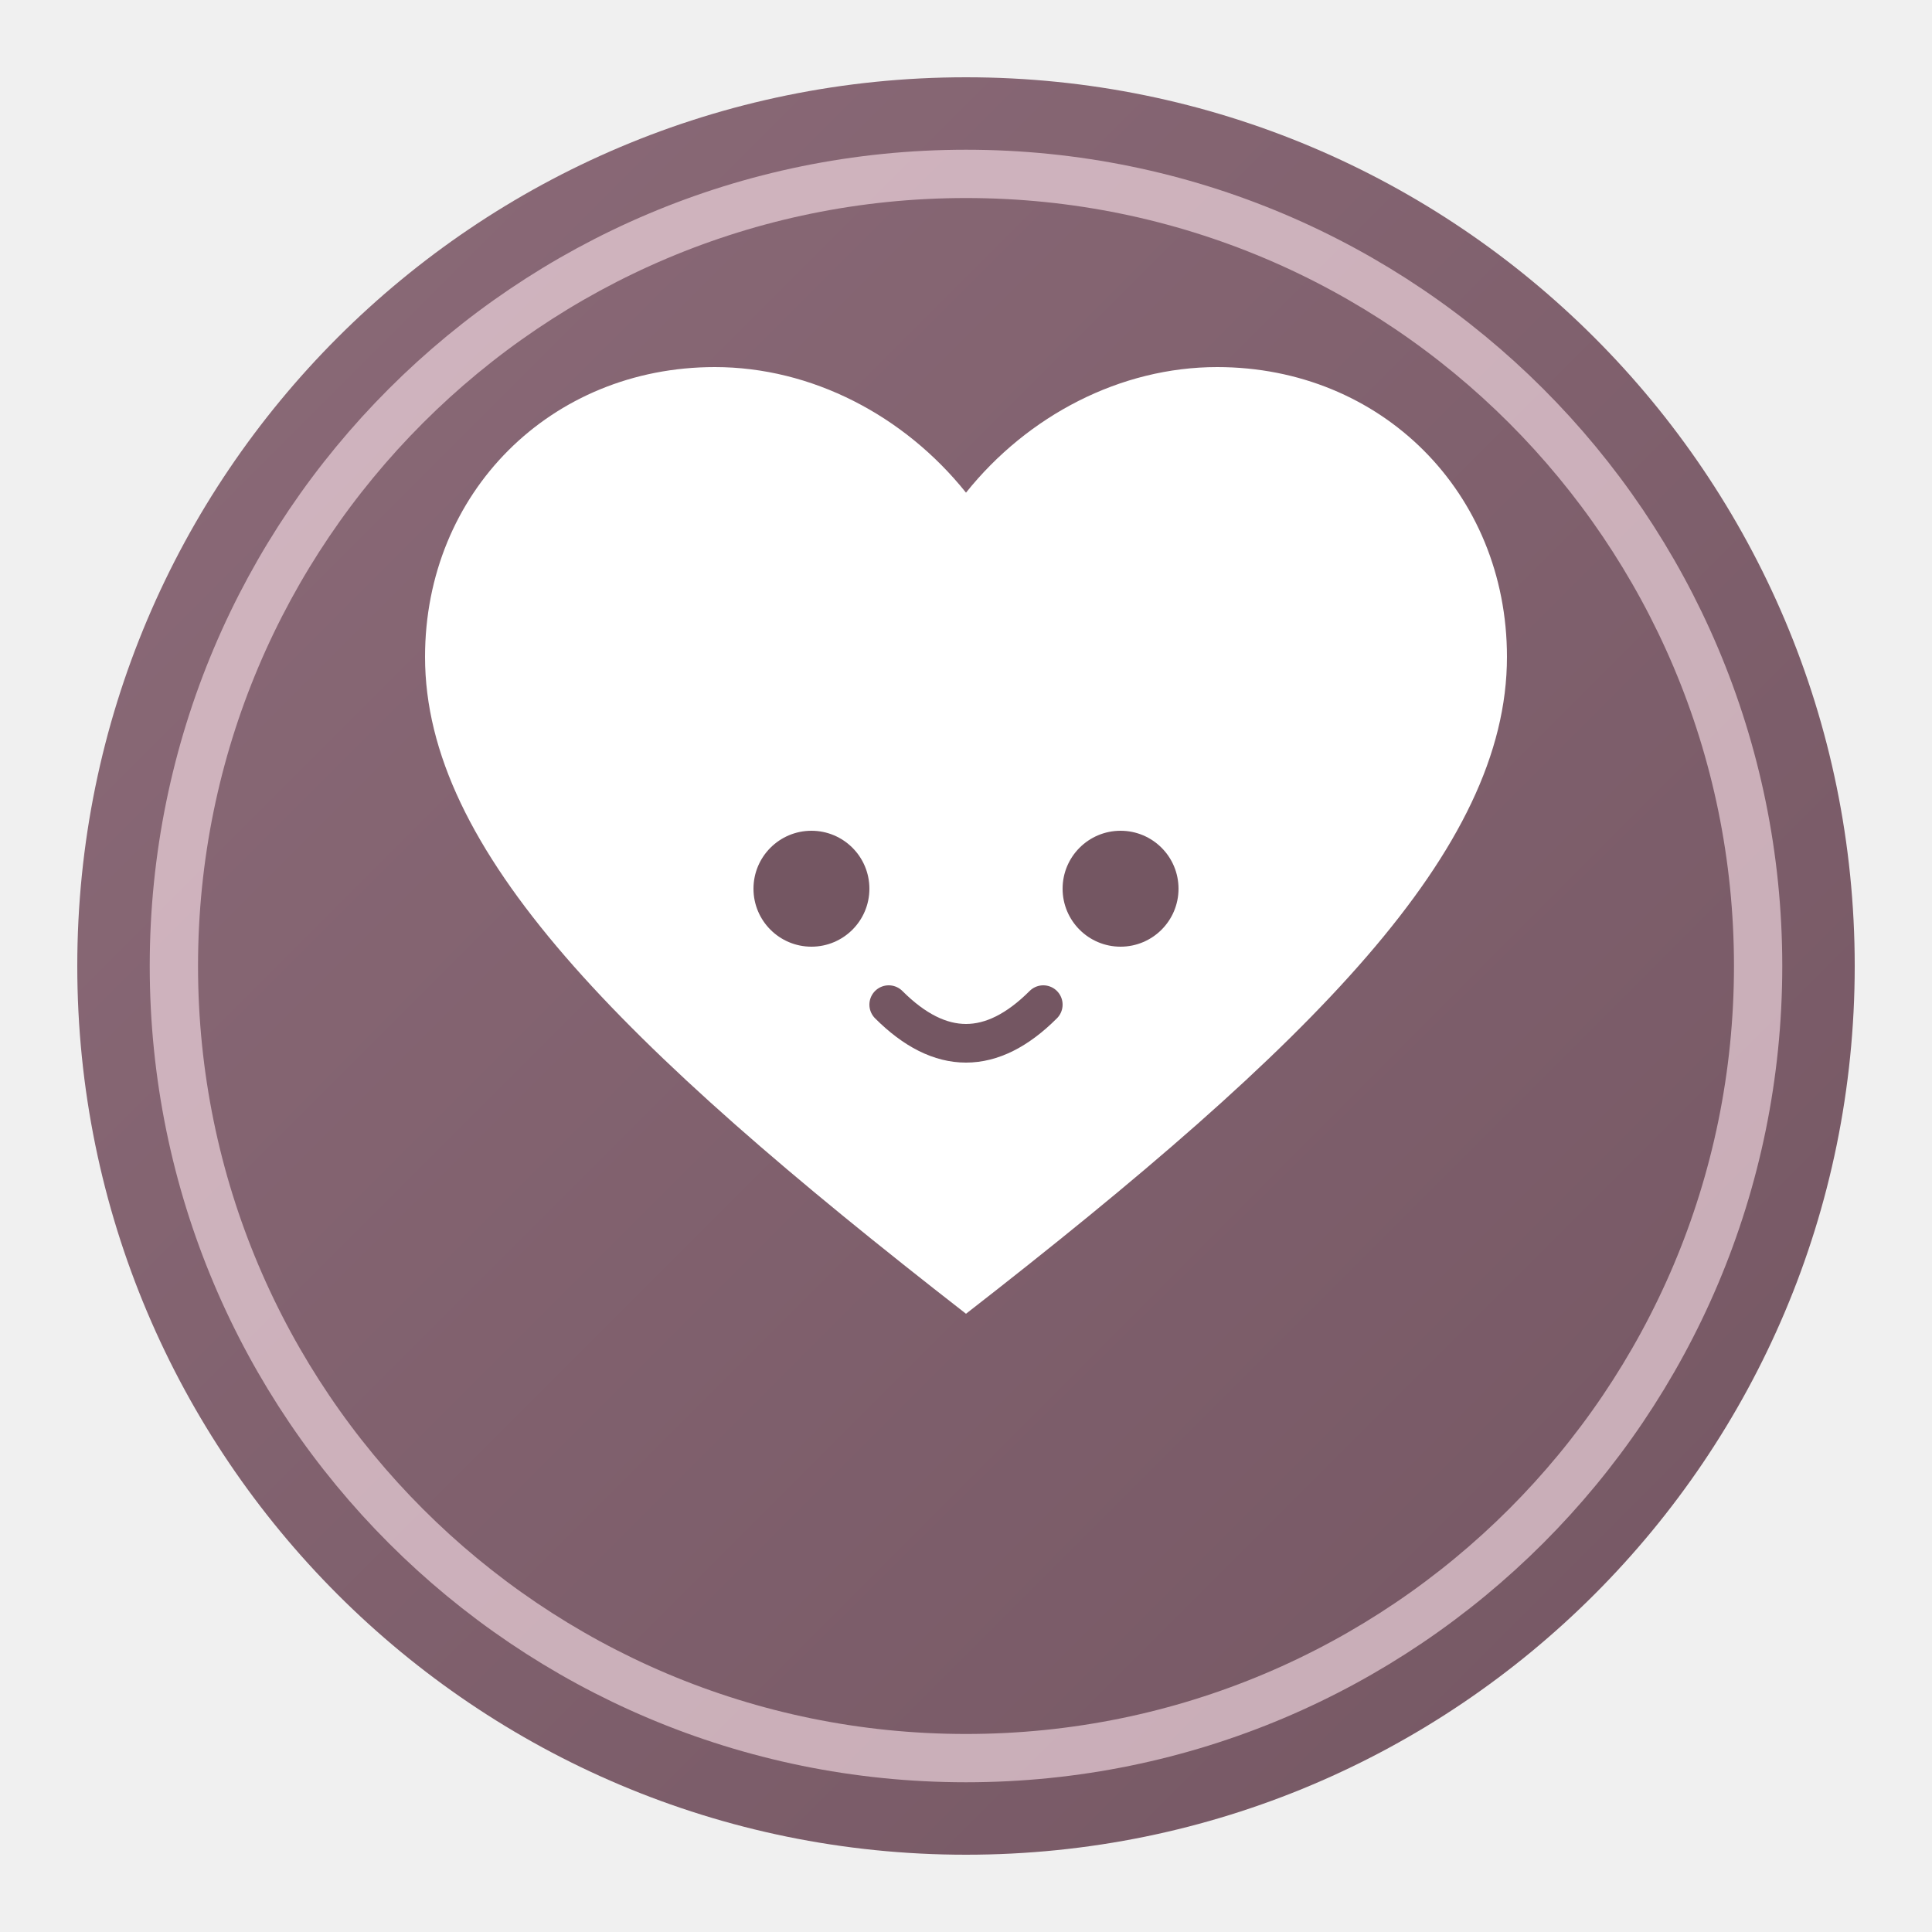
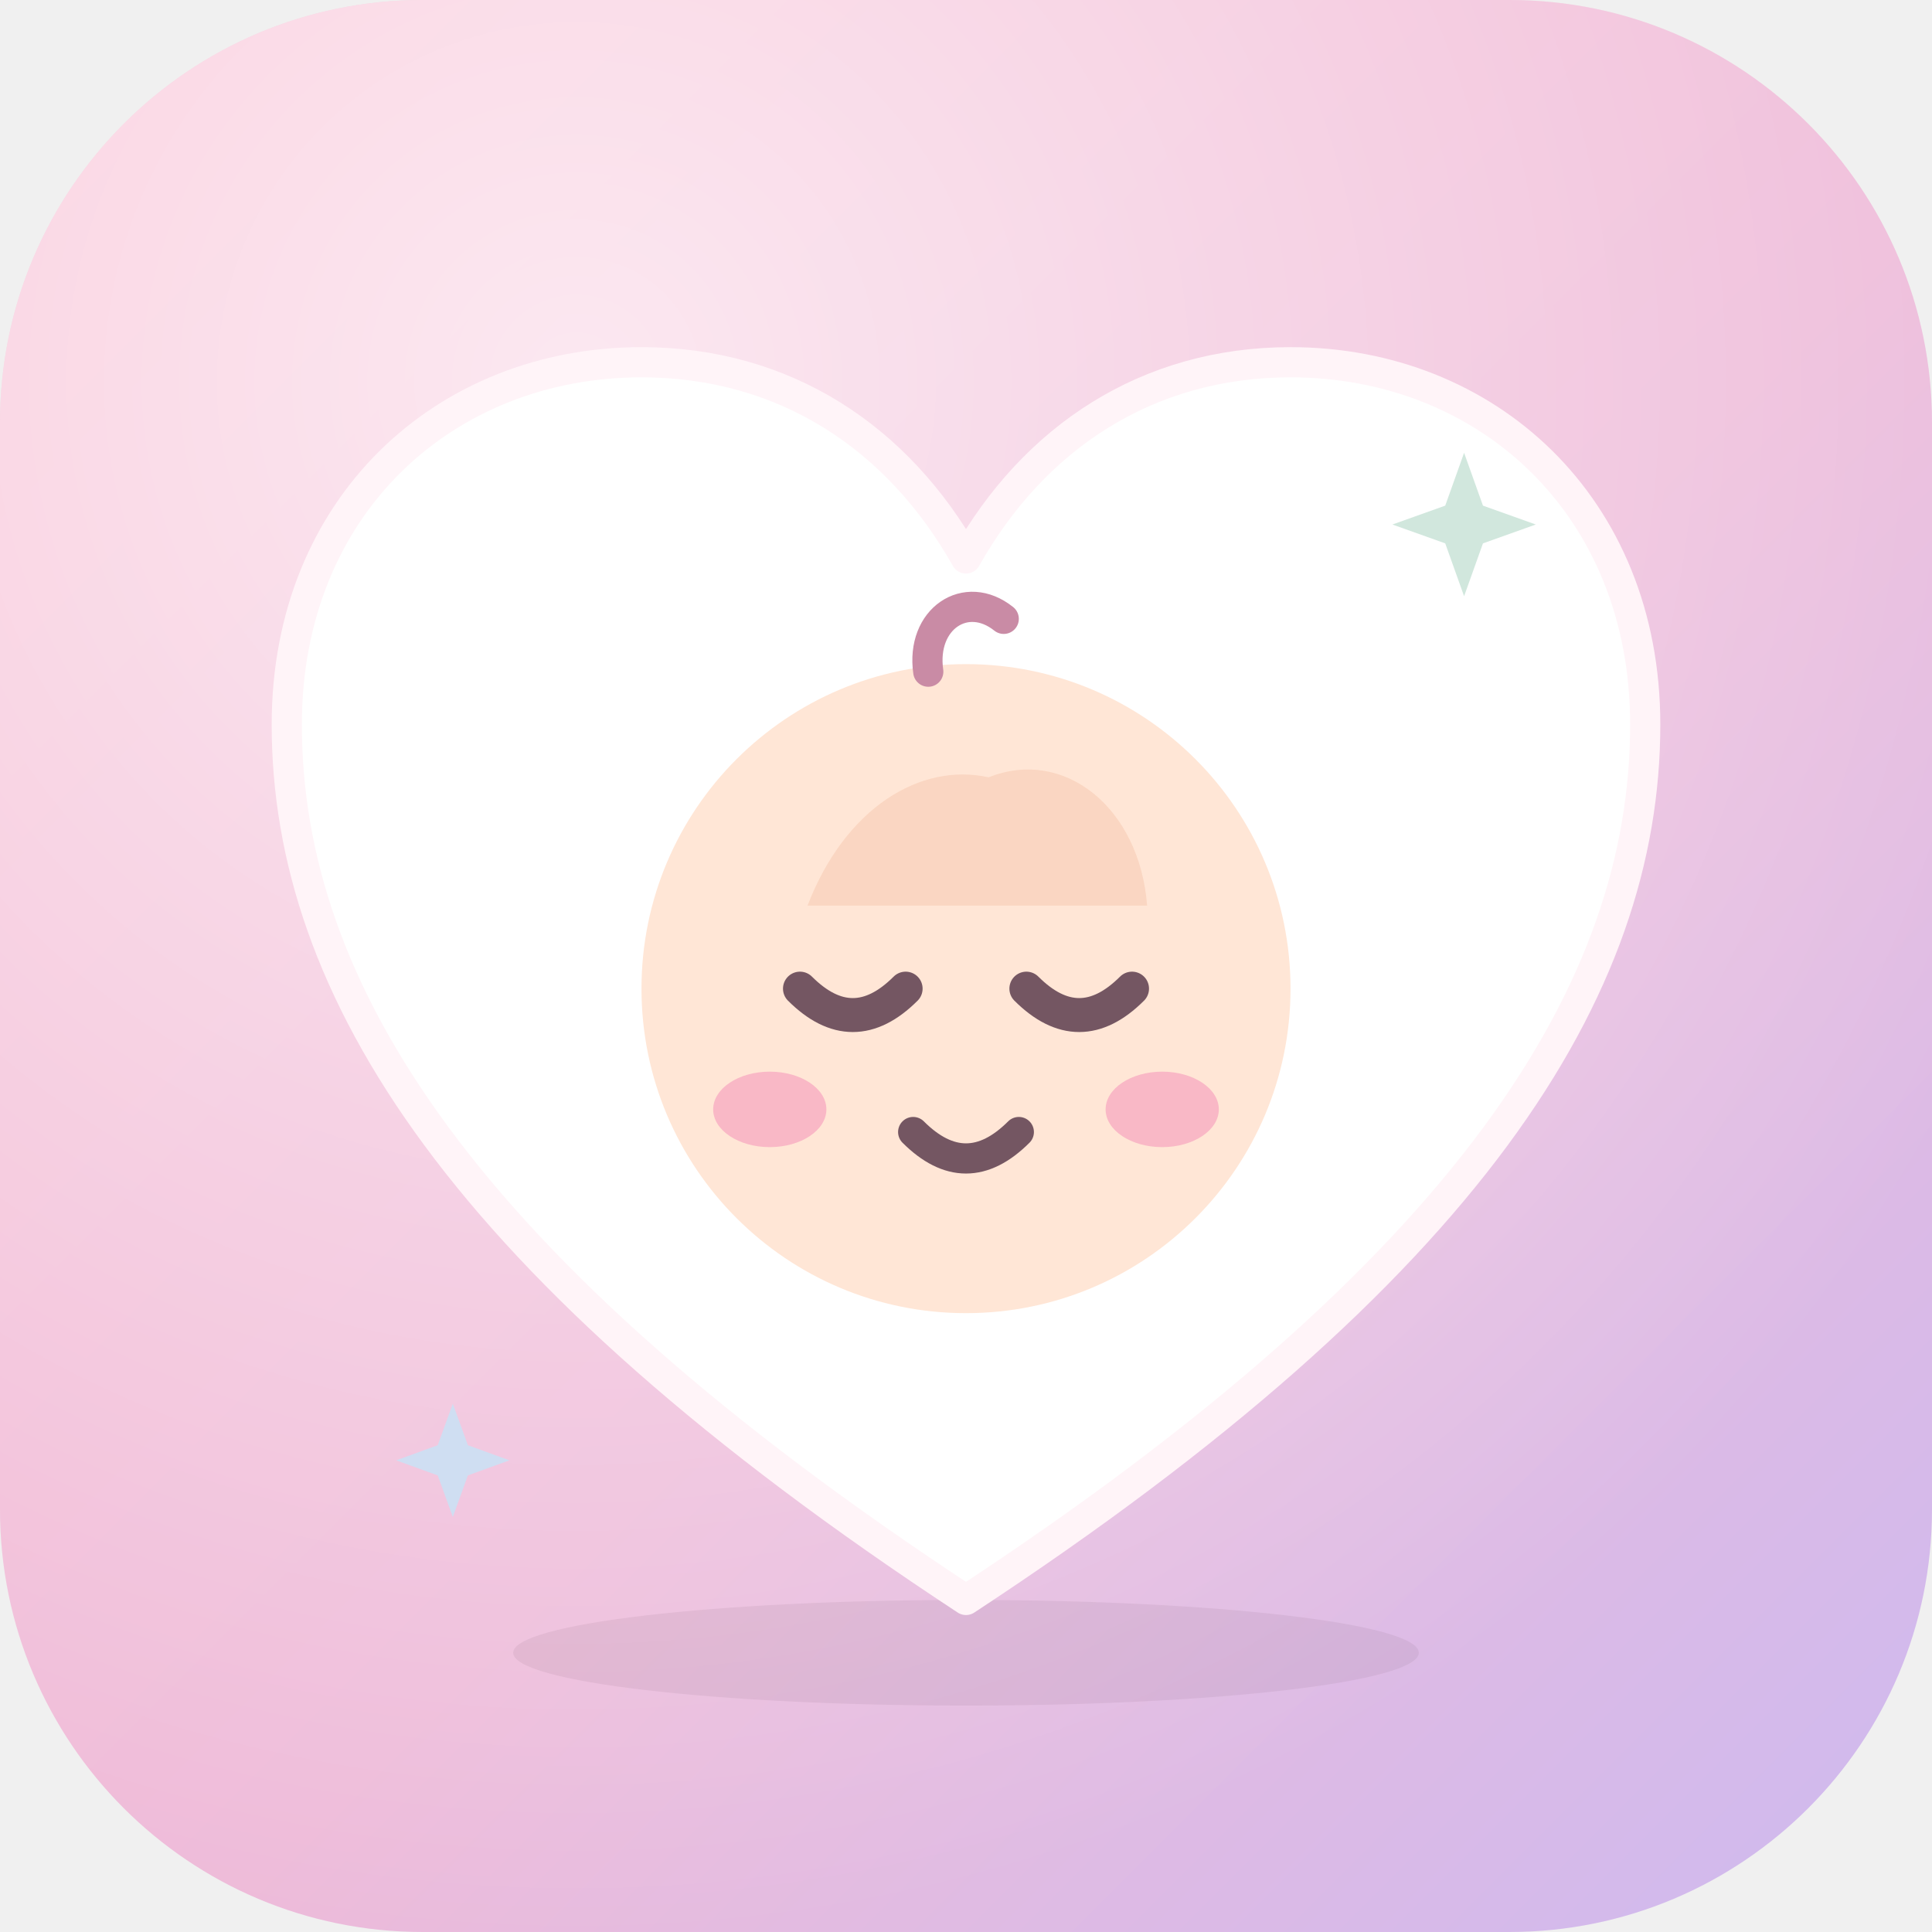
- <svg xmlns="http://www.w3.org/2000/svg" viewBox="0 0 100 100">
+ <svg xmlns="http://www.w3.org/2000/svg" viewBox="0 0 512 512" width="512" height="512">
  <defs>
-     <linearGradient id="g" x1="0%" y1="0%" x2="100%" y2="100%">
-       <stop offset="0%" stop-color="#8c6b79" />
-       <stop offset="100%" stop-color="#745662" />
+     <linearGradient id="bg" x1="0" y1="0" x2="1" y2="1">
+       <stop offset="0" stop-color="#f9bfd3" />
+       <stop offset="0.55" stop-color="#eebbd9" />
+       <stop offset="1" stop-color="#cdbaf0" />
    </linearGradient>
+     <radialGradient id="glow" cx="0.3" cy="0.2" r="0.8">
+       <stop offset="0" stop-color="#ffffff" stop-opacity="0.65" />
+       <stop offset="1" stop-color="#ffffff" stop-opacity="0" />
+     </radialGradient>
  </defs>
-   <circle cx="50" cy="50" r="46" fill="url(#g)" />
-   <circle cx="50" cy="50" r="41" fill="none" stroke="#ffe6ee" stroke-width="2.5" opacity="0.6" />
-   <path d="M50 68 C32 54 22 44 22 34 C22 25.5 28.5 19 37 19 C42 19 46.8 21.5 50 25.5 C53.2 21.5 58 19 63 19 C71.5 19 78 25.5 78 34 C78 44 68 54 50 68 Z" fill="#ffffff" />
-   <circle cx="42" cy="46" r="3" fill="#745662" />
-   <circle cx="58" cy="46" r="3" fill="#745662" />
-   <path d="M46 52 Q50 56 54 52" fill="none" stroke="#745662" stroke-width="2" stroke-linecap="round" />
+   <rect width="512" height="512" rx="112" fill="url(#bg)" />
+   <rect width="512" height="512" rx="112" fill="url(#glow)" />
+   <g transform="translate(0.00 0.00) scale(1.0)">
+     <ellipse cx="256" cy="438" rx="120" ry="14" fill="#745662" opacity="0.10" />
+     <path d="M256 424 C 122 336 76 262 76 192 C 76 134 118 96 170 96 C 208 96 238 116 256 148 C 274 116 304 96 342 96 C 394 96 436 134 436 192 C 436 262 390 336 256 424 Z" fill="#ffffff" />
+     <path d="M256 424 C 122 336 76 262 76 192 C 76 134 118 96 170 96 C 208 96 238 116 256 148 C 274 116 304 96 342 96 C 394 96 436 134 436 192 C 436 262 390 336 256 424 Z" fill="none" stroke="#fff4f8" stroke-width="8" stroke-linejoin="round" />
+     <circle cx="256" cy="262" r="86" fill="#ffe6d6" />
+     <path d="M214 240 C 224 214 244 202 262 206 C 282 198 302 214 304 240" fill="#f6c9b0" opacity="0.55" />
+     <path d="M212 262 Q 226 276 240 262" fill="none" stroke="#745662" stroke-width="9" stroke-linecap="round" />
+     <path d="M272 262 Q 286 276 300 262" fill="none" stroke="#745662" stroke-width="9" stroke-linecap="round" />
+     <ellipse cx="204" cy="294" rx="15" ry="10" fill="#f7a8c0" opacity="0.75" />
+     <ellipse cx="308" cy="294" rx="15" ry="10" fill="#f7a8c0" opacity="0.75" />
+     <path d="M242 300 Q 256 314 270 300" fill="none" stroke="#745662" stroke-width="8" stroke-linecap="round" />
+     <path d="M246 178 C 244 164 256 156 266 164" fill="none" stroke="#c98ba5" stroke-width="8" stroke-linecap="round" />
+     <path d="M388 120 l5 14 14 5 -14 5 -5 14 -5 -14 -14 -5 14 -5 Z" fill="#d1e7dd" />
+     <path d="M120 372 l4 11 11 4 -11 4 -4 11 -4 -11 -11 -4 11 -4 Z" fill="#cfdef2" />
+   </g>
</svg>
